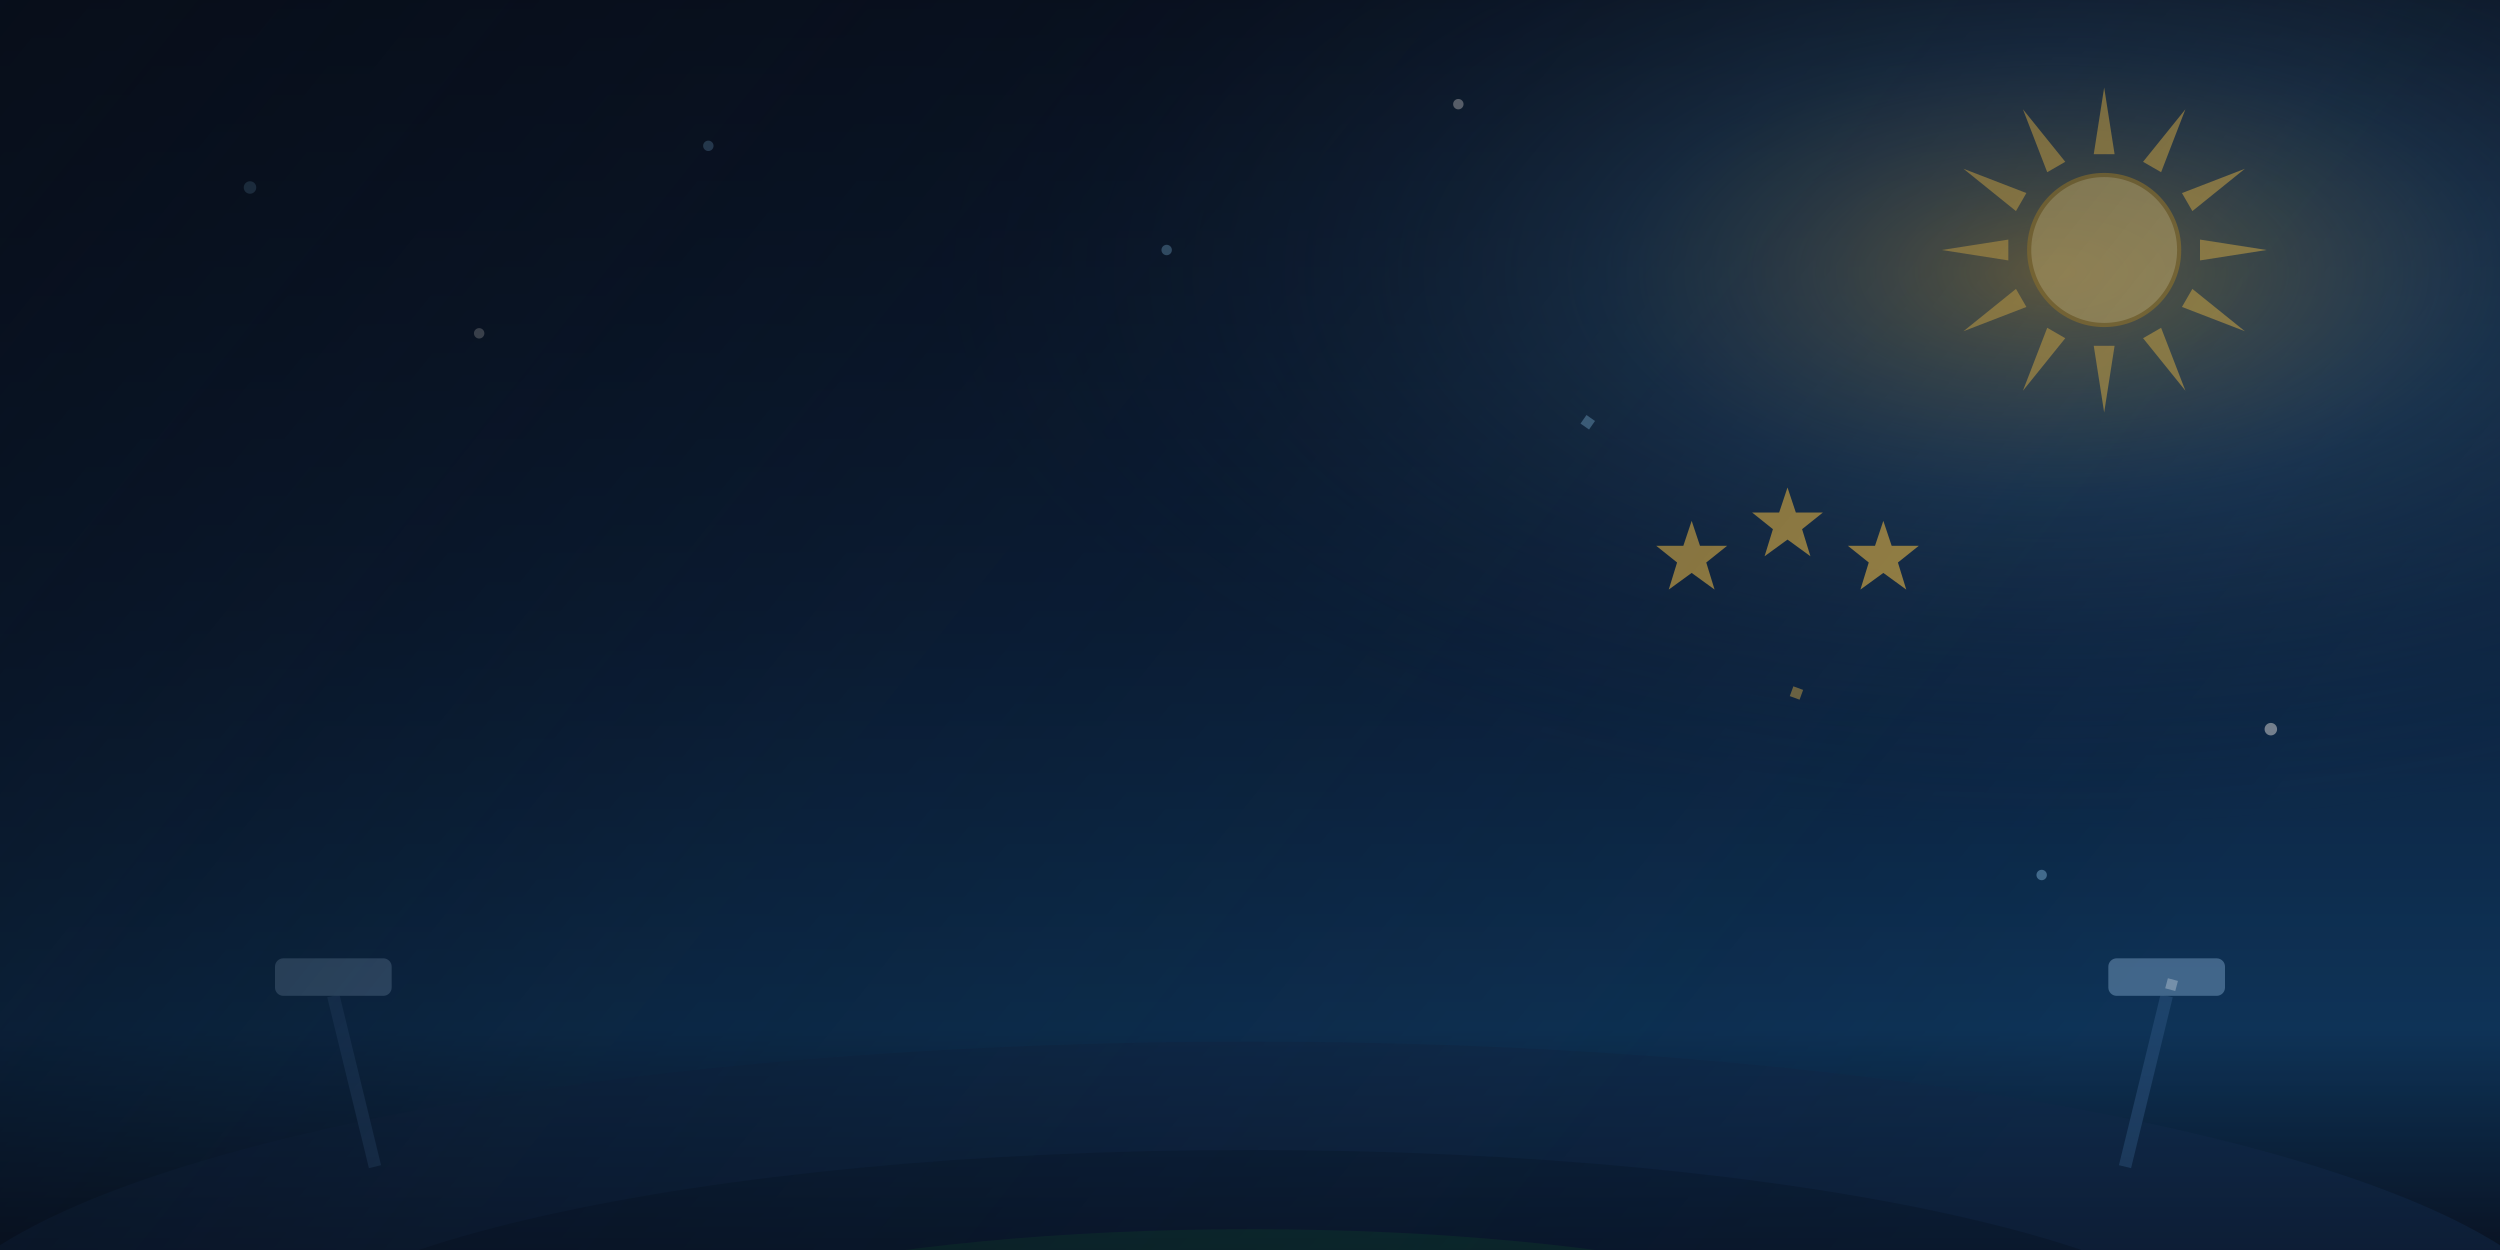
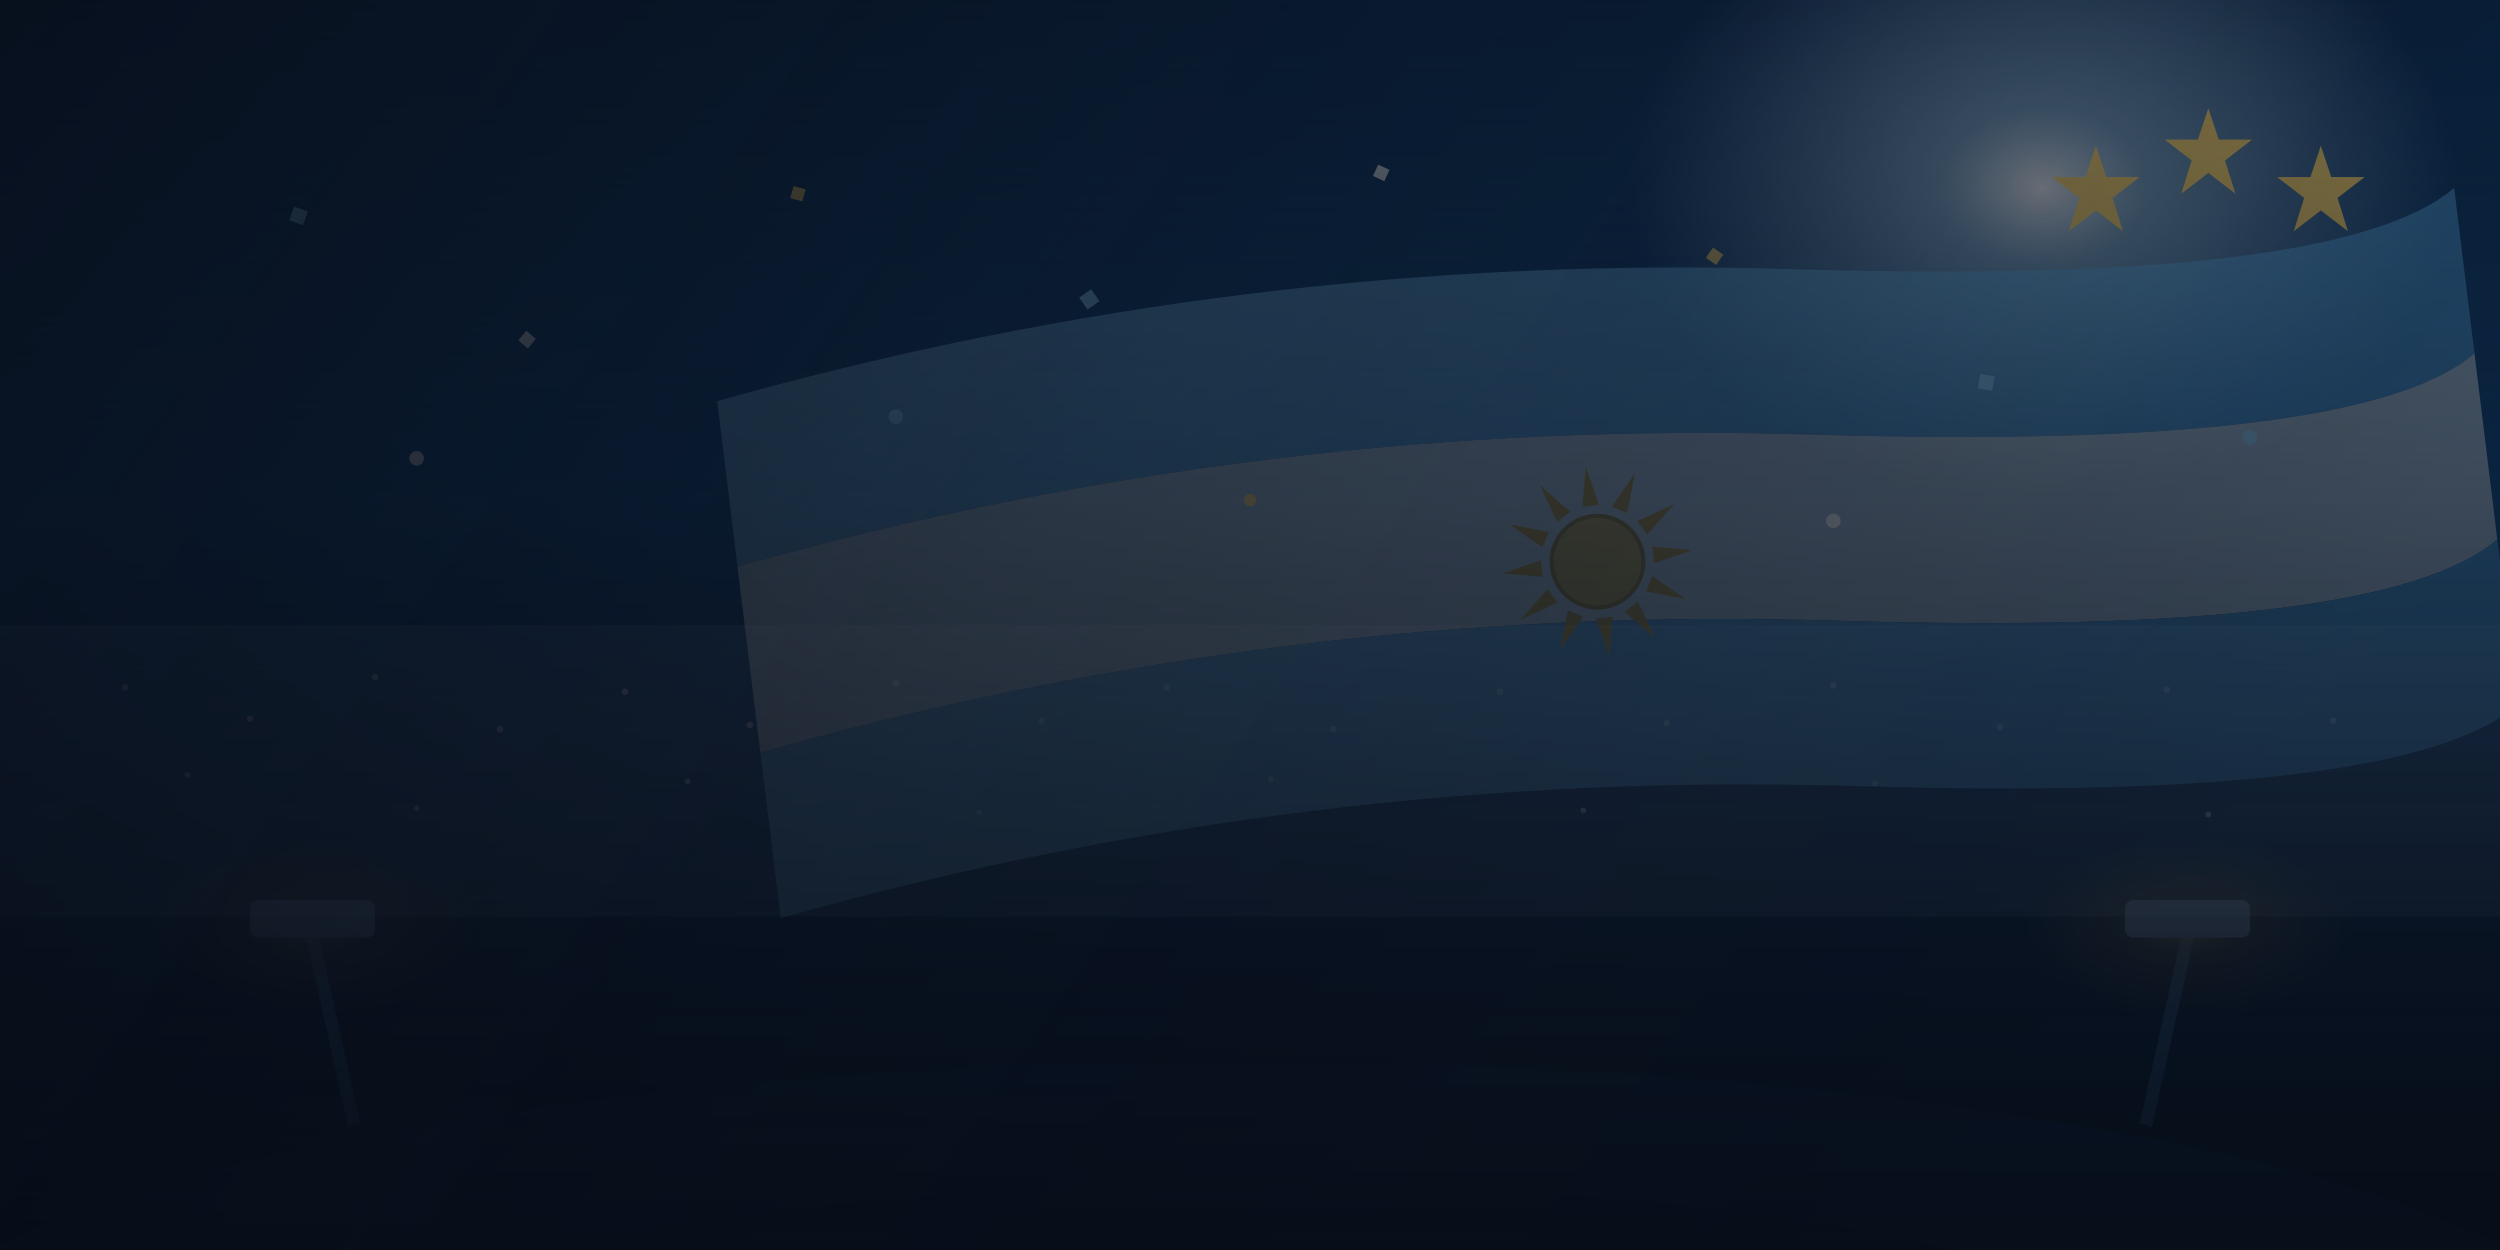
<svg xmlns="http://www.w3.org/2000/svg" viewBox="0 0 1200 600" preserveAspectRatio="xMidYMid slice">
  <defs>
    <linearGradient id="sky" x1="0" y1="0" x2="0" y2="1">
-       <stop offset="0" stop-color="#0a1426" />
-       <stop offset="0.5" stop-color="#0e2a4d" />
-       <stop offset="0.82" stop-color="#10416f" />
-       <stop offset="1" stop-color="#0a1426" />
+       <stop offset="0" stop-color="#0c2d52" />
+       <stop offset="0.4" stop-color="#114a82" />
+       <stop offset="0.7" stop-color="#0e2f57" />
+       <stop offset="1" stop-color="#091627" />
    </linearGradient>
-     <radialGradient id="sun" cx="0.82" cy="0.22" r="0.45">
-       <stop offset="0" stop-color="#ffd76a" stop-opacity="0.55" />
-       <stop offset="0.4" stop-color="#6cb6e8" stop-opacity="0.22" />
-       <stop offset="1" stop-color="#0e2a4d" stop-opacity="0" />
+     <radialGradient id="flare1" cx="0.5" cy="0.5" r="0.5">
+       <stop offset="0" stop-color="#ffffff" stop-opacity="0.95" />
+       <stop offset="0.25" stop-color="#bfe6ff" stop-opacity="0.6" />
+       <stop offset="1" stop-color="#bfe6ff" stop-opacity="0" />
    </radialGradient>
-     <linearGradient id="veil" x1="0" y1="0" x2="1" y2="0.4">
-       <stop offset="0" stop-color="#070d18" stop-opacity="0.86" />
-       <stop offset="0.5" stop-color="#070d18" stop-opacity="0.5" />
-       <stop offset="1" stop-color="#070d18" stop-opacity="0.28" />
+     <radialGradient id="flare2" cx="0.5" cy="0.5" r="0.5">
+       <stop offset="0" stop-color="#ffe9a8" stop-opacity="0.85" />
+       <stop offset="0.3" stop-color="#ffd15c" stop-opacity="0.4" />
+       <stop offset="1" stop-color="#ffd15c" stop-opacity="0" />
+     </radialGradient>
+     <linearGradient id="celA" x1="0" y1="0" x2="1" y2="0.2">
+       <stop offset="0" stop-color="#8fd3ff" />
+       <stop offset="1" stop-color="#5cb3f0" />
+     </linearGradient>
+     <linearGradient id="veil" x1="0" y1="0" x2="1" y2="0.35">
+       <stop offset="0" stop-color="#070d18" stop-opacity="0.9" />
+       <stop offset="0.5" stop-color="#070d18" stop-opacity="0.62" />
+       <stop offset="1" stop-color="#070d18" stop-opacity="0.45" />
+     </linearGradient>
+     <linearGradient id="floor" x1="0" y1="0" x2="0" y2="1">
+       <stop offset="0" stop-color="#070d18" stop-opacity="0" />
+       <stop offset="1" stop-color="#070d18" stop-opacity="0.9" />
    </linearGradient>
  </defs>
  <rect width="1200" height="600" fill="url(#sky)" />
-   <rect width="1200" height="600" fill="url(#sun)" />
-   <g transform="translate(1010,120)" fill="#ffd15c" opacity="0.7">
-     <g>
-       <polygon points="0,-78 5,-46 -5,-46" transform="rotate(0)" />
-       <polygon points="0,-78 5,-46 -5,-46" transform="rotate(30)" />
-       <polygon points="0,-78 5,-46 -5,-46" transform="rotate(60)" />
-       <polygon points="0,-78 5,-46 -5,-46" transform="rotate(90)" />
-       <polygon points="0,-78 5,-46 -5,-46" transform="rotate(120)" />
-       <polygon points="0,-78 5,-46 -5,-46" transform="rotate(150)" />
-       <polygon points="0,-78 5,-46 -5,-46" transform="rotate(180)" />
-       <polygon points="0,-78 5,-46 -5,-46" transform="rotate(210)" />
-       <polygon points="0,-78 5,-46 -5,-46" transform="rotate(240)" />
-       <polygon points="0,-78 5,-46 -5,-46" transform="rotate(270)" />
-       <polygon points="0,-78 5,-46 -5,-46" transform="rotate(300)" />
-       <polygon points="0,-78 5,-46 -5,-46" transform="rotate(330)" />
-     </g>
-     <circle r="36" fill="#ffdf85" />
-     <circle r="36" fill="none" stroke="#caa13a" stroke-width="2" />
+   <ellipse cx="980" cy="90" rx="200" ry="150" fill="url(#flare1)" />
+   <g fill="#bfe0ff" opacity="0.18">
+     <rect x="0" y="300" width="1200" height="140" />
  </g>
-   <g fill="#ffd15c" opacity="0.85">
-     <path d="M812 250 l4 12 13 0 -10 8 4 13 -11 -8 -11 8 4 -13 -10 -8 13 0z" />
-     <path d="M858 234 l4 12 13 0 -10 8 4 13 -11 -8 -11 8 4 -13 -10 -8 13 0z" />
-     <path d="M904 250 l4 12 13 0 -10 8 4 13 -11 -8 -11 8 4 -13 -10 -8 13 0z" />
+   <g fill="#ffffff" opacity="0.5">
+     <circle cx="60" cy="330" r="1.6" />
+     <circle cx="120" cy="345" r="1.6" />
+     <circle cx="180" cy="325" r="1.6" />
+     <circle cx="240" cy="350" r="1.6" />
+     <circle cx="300" cy="332" r="1.6" />
+     <circle cx="360" cy="348" r="1.6" />
+     <circle cx="430" cy="328" r="1.6" />
+     <circle cx="500" cy="346" r="1.6" />
+     <circle cx="560" cy="330" r="1.6" />
+     <circle cx="640" cy="350" r="1.6" />
+     <circle cx="720" cy="332" r="1.6" />
+     <circle cx="800" cy="347" r="1.6" />
+     <circle cx="880" cy="329" r="1.6" />
+     <circle cx="960" cy="349" r="1.6" />
+     <circle cx="1040" cy="331" r="1.6" />
+     <circle cx="1120" cy="346" r="1.6" />
+     <circle cx="90" cy="372" r="1.4" />
+     <circle cx="200" cy="388" r="1.4" />
+     <circle cx="330" cy="375" r="1.4" />
+     <circle cx="470" cy="390" r="1.4" />
+     <circle cx="610" cy="374" r="1.4" />
+     <circle cx="760" cy="389" r="1.4" />
+     <circle cx="900" cy="376" r="1.4" />
+     <circle cx="1060" cy="391" r="1.4" />
  </g>
-   <g opacity="0.6">
-     <circle cx="120" cy="90" r="3" fill="#8fd0ff" />
-     <circle cx="230" cy="160" r="2.5" fill="#ffffff" />
-     <circle cx="340" cy="70" r="2.5" fill="#8fd0ff" />
-     <circle cx="700" cy="50" r="2.5" fill="#ffffff" />
-     <circle cx="980" cy="420" r="2.5" fill="#8fd0ff" />
-     <circle cx="1090" cy="350" r="3" fill="#ffffff" />
-     <circle cx="560" cy="120" r="2.5" fill="#8fd0ff" />
-     <rect x="860" y="330" width="5" height="5" fill="#ffd15c" transform="rotate(20 862 332)" />
-     <rect x="760" y="200" width="5" height="5" fill="#8fd0ff" transform="rotate(35 762 202)" />
-     <rect x="1040" y="470" width="5" height="5" fill="#ffffff" transform="rotate(15 1042 472)" />
-   </g>
-   <g opacity="0.5">
-     <ellipse cx="600" cy="650" rx="640" ry="150" fill="#13315a" />
-     <ellipse cx="600" cy="660" rx="480" ry="108" fill="#0c2342" />
-     <ellipse cx="600" cy="664" rx="330" ry="74" fill="#15803d" opacity="0.45" />
-     <g stroke="#3b6ea5" stroke-width="6">
-       <line x1="180" y1="560" x2="160" y2="478" />
-       <line x1="1020" y1="560" x2="1040" y2="478" />
-     </g>
-     <g fill="#9fd2ff">
-       <rect x="132" y="460" width="56" height="18" rx="4" />
-       <rect x="1012" y="460" width="56" height="18" rx="4" />
+   <g opacity="0.6" transform="rotate(-7 700 300)">
+     <path d="M360 150 Q620 110 880 150 Q1140 190 1200 150 L1200 230 Q1140 270 880 230 Q620 190 360 230 Z" fill="url(#celA)" />
+     <path d="M360 230 Q620 190 880 230 Q1140 270 1200 230 L1200 320 Q1140 360 880 320 Q620 280 360 320 Z" fill="#f4fbff" />
+     <path d="M360 320 Q620 280 880 320 Q1140 360 1200 320 L1200 400 Q1140 440 880 400 Q620 360 360 400 Z" fill="url(#celA)" />
+     <g transform="translate(770,278)" fill="#f2b733">
+       <g>
+         <polygon points="0,-46 4,-27 -4,-27" transform="rotate(0)" />
+         <polygon points="0,-46 4,-27 -4,-27" transform="rotate(30)" />
+         <polygon points="0,-46 4,-27 -4,-27" transform="rotate(60)" />
+         <polygon points="0,-46 4,-27 -4,-27" transform="rotate(90)" />
+         <polygon points="0,-46 4,-27 -4,-27" transform="rotate(120)" />
+         <polygon points="0,-46 4,-27 -4,-27" transform="rotate(150)" />
+         <polygon points="0,-46 4,-27 -4,-27" transform="rotate(180)" />
+         <polygon points="0,-46 4,-27 -4,-27" transform="rotate(210)" />
+         <polygon points="0,-46 4,-27 -4,-27" transform="rotate(240)" />
+         <polygon points="0,-46 4,-27 -4,-27" transform="rotate(270)" />
+         <polygon points="0,-46 4,-27 -4,-27" transform="rotate(300)" />
+         <polygon points="0,-46 4,-27 -4,-27" transform="rotate(330)" />
+       </g>
+       <circle r="22" fill="#f7c84b" />
+       <circle r="22" fill="none" stroke="#c99a2e" stroke-width="2" />
    </g>
  </g>
+   <g fill="#ffd76a" opacity="0.95">
+     <path d="M1006 70 l5 15 16 0 -13 10 5 16 -13 -10 -13 10 5 -16 -13 -10 16 0z" />
+     <path d="M1060 52 l5 15 16 0 -13 10 5 16 -13 -10 -13 10 5 -16 -13 -10 16 0z" />
+     <path d="M1114 70 l5 15 16 0 -13 10 5 16 -13 -10 -13 10 5 -16 -13 -10 16 0z" />
+   </g>
+   <g opacity="0.8">
+     <rect x="140" y="100" width="7" height="7" fill="#8fd3ff" transform="rotate(20 143 103)" />
+     <rect x="250" y="160" width="6" height="6" fill="#ffffff" transform="rotate(40 253 163)" />
+     <rect x="380" y="90" width="6" height="6" fill="#ffd76a" transform="rotate(15 383 93)" />
+     <rect x="520" y="140" width="7" height="7" fill="#8fd3ff" transform="rotate(55 523 143)" />
+     <rect x="660" y="80" width="6" height="6" fill="#ffffff" transform="rotate(25 663 83)" />
+     <rect x="820" y="120" width="6" height="6" fill="#ffd76a" transform="rotate(35 823 123)" />
+     <rect x="950" y="180" width="7" height="7" fill="#8fd3ff" transform="rotate(10 953 183)" />
+     <circle cx="200" cy="220" r="3.5" fill="#ffffff" />
+     <circle cx="430" cy="200" r="3.5" fill="#8fd3ff" />
+     <circle cx="600" cy="240" r="3" fill="#ffd76a" />
+     <circle cx="880" cy="250" r="3.5" fill="#ffffff" />
+     <circle cx="1080" cy="210" r="3.5" fill="#8fd3ff" />
+   </g>
+   <g opacity="0.55">
+     <ellipse cx="600" cy="660" rx="660" ry="150" fill="#0f335e" />
+     <ellipse cx="600" cy="672" rx="470" ry="104" fill="#0b2745" />
+     <ellipse cx="600" cy="676" rx="320" ry="70" fill="#1c8a45" opacity="0.5" />
+     <g stroke="#5aa0e0" stroke-width="6">
+       <line x1="170" y1="540" x2="150" y2="450" />
+       <line x1="1030" y1="540" x2="1050" y2="450" />
+     </g>
+     <ellipse cx="150" cy="445" rx="80" ry="44" fill="url(#flare2)" />
+     <ellipse cx="1050" cy="445" rx="80" ry="44" fill="url(#flare2)" />
+     <g fill="#cfe8ff">
+       <rect x="120" y="432" width="60" height="18" rx="4" />
+       <rect x="1020" y="432" width="60" height="18" rx="4" />
+     </g>
+   </g>
+   <rect width="1200" height="600" fill="url(#floor)" />
  <rect width="1200" height="600" fill="url(#veil)" />
</svg>
